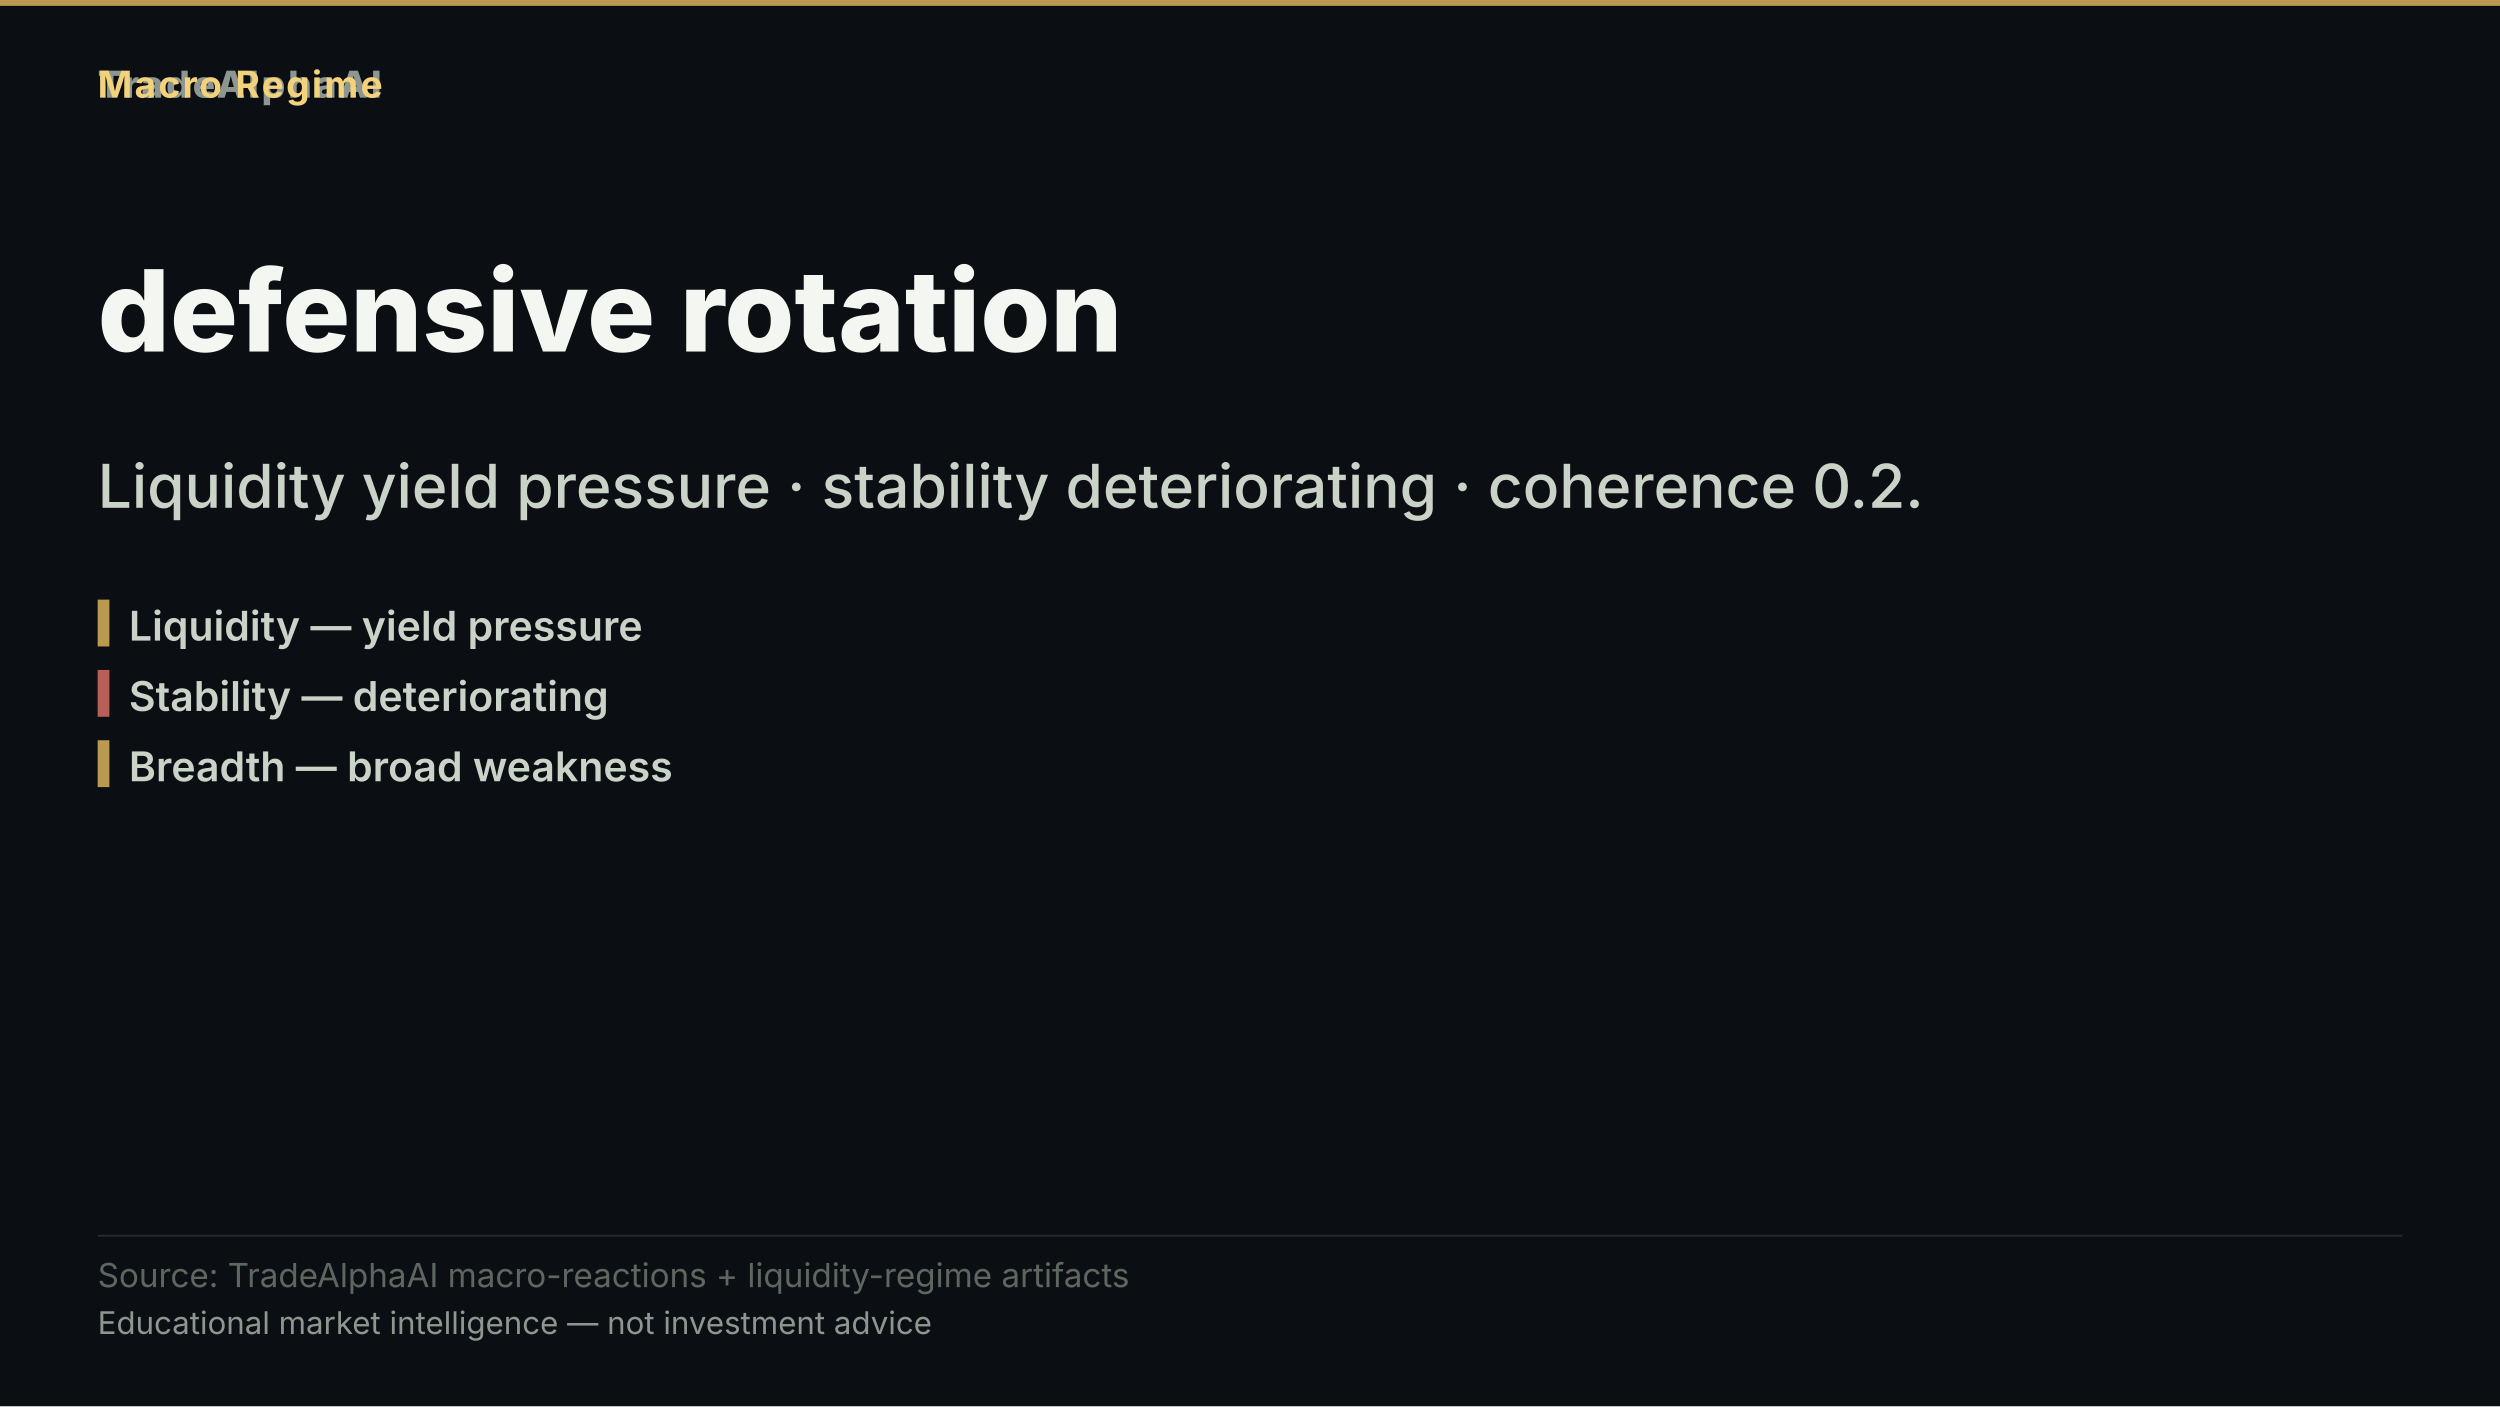
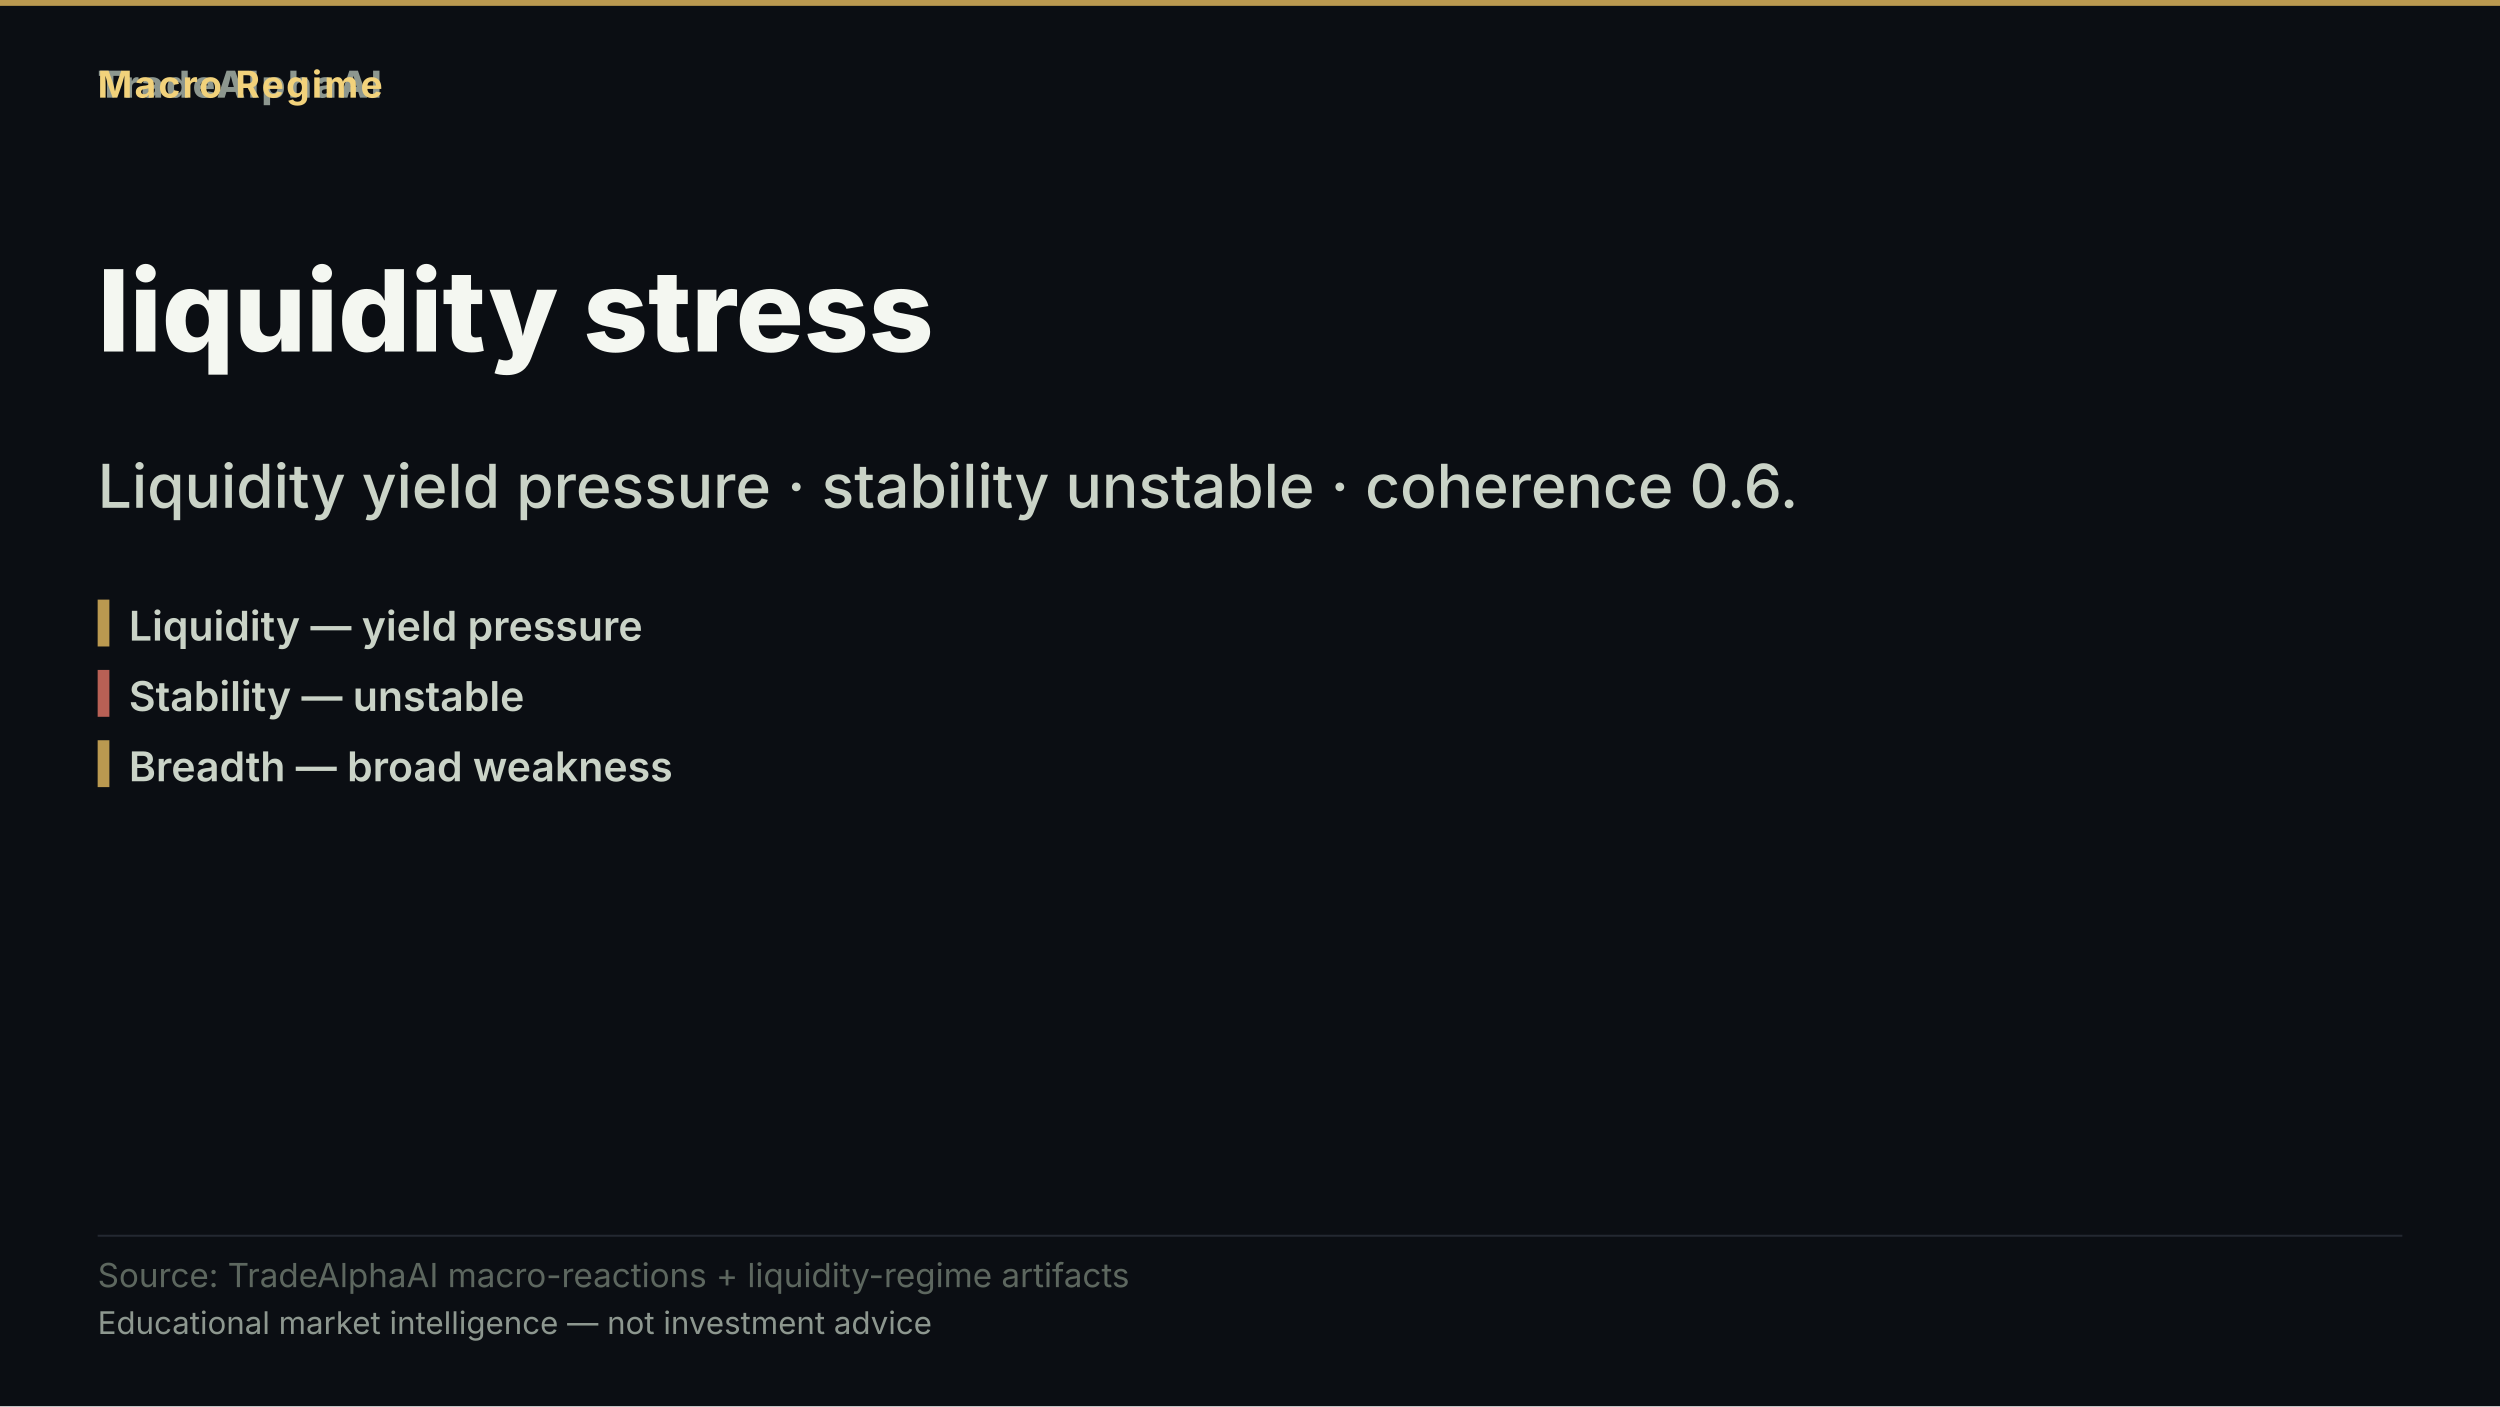
- <svg xmlns="http://www.w3.org/2000/svg" width="1280" height="720" viewBox="0 0 1280 720" role="img" aria-label="defensive rotation">
+ <svg xmlns="http://www.w3.org/2000/svg" width="1280" height="720" viewBox="0 0 1280 720" role="img" aria-label="liquidity stress">
  <rect width="1280" height="720" fill="#0b0e13" />
  <rect x="0" y="0" width="1280" height="3" fill="#d8b15a" opacity="0.85" />
  <text x="50" y="50" font-family="'Inter','Segoe UI','Helvetica Neue',Arial,sans-serif" font-size="19" font-weight="800" letter-spacing="1.5" fill="#8d978f" text-anchor="start">TradeAlphaAI</text>
  <text x="50" y="50" font-family="'Inter','Segoe UI','Helvetica Neue',Arial,sans-serif" font-size="19" font-weight="700" letter-spacing="1.2" fill="#f2d27b" text-anchor="start">Macro Regime</text>
-   <text x="50" y="180" font-family="'Inter','Segoe UI','Helvetica Neue',Arial,sans-serif" font-size="58" font-weight="800" fill="#f4f7f1" text-anchor="start">defensive rotation</text>
-   <text x="50" y="260" font-family="'Inter','Segoe UI','Helvetica Neue',Arial,sans-serif" font-size="31" font-weight="500" fill="#cad3c7" text-anchor="start">Liquidity yield pressure · stability deteriorating · coherence 0.2.</text>
+   <text x="50" y="180" font-family="'Inter','Segoe UI','Helvetica Neue',Arial,sans-serif" font-size="58" font-weight="800" fill="#f4f7f1" text-anchor="start">liquidity stress</text>
+   <text x="50" y="260" font-family="'Inter','Segoe UI','Helvetica Neue',Arial,sans-serif" font-size="31" font-weight="500" fill="#cad3c7" text-anchor="start">Liquidity yield pressure · stability unstable · coherence 0.6.</text>
  <rect x="50" y="307" width="6" height="24" fill="#d8b15a" opacity="0.85" />
  <text x="66" y="328" font-family="'Inter','Segoe UI','Helvetica Neue',Arial,sans-serif" font-size="21" font-weight="600" fill="#cad3c7" text-anchor="start">Liquidity — yield pressure</text>
  <rect x="50" y="343" width="6" height="24" fill="#d66e60" opacity="0.85" />
-   <text x="66" y="364" font-family="'Inter','Segoe UI','Helvetica Neue',Arial,sans-serif" font-size="21" font-weight="600" fill="#cad3c7" text-anchor="start">Stability — deteriorating</text>
+   <text x="66" y="364" font-family="'Inter','Segoe UI','Helvetica Neue',Arial,sans-serif" font-size="21" font-weight="600" fill="#cad3c7" text-anchor="start">Stability — unstable</text>
  <rect x="50" y="379" width="6" height="24" fill="#d8b15a" opacity="0.85" />
  <text x="66" y="400" font-family="'Inter','Segoe UI','Helvetica Neue',Arial,sans-serif" font-size="21" font-weight="600" fill="#cad3c7" text-anchor="start">Breadth — broad weakness</text>
  <rect x="50" y="632.2" width="1180" height="1" fill="rgba(148,163,184,0.18)" />
  <text x="50" y="659" font-family="'Inter','Segoe UI','Helvetica Neue',Arial,sans-serif" font-size="17" fill="#5d675f" text-anchor="start">Source: TradeAlphaAI macro-reactions + liquidity-regime artifacts</text>
  <text x="50" y="683" font-family="'Inter','Segoe UI','Helvetica Neue',Arial,sans-serif" font-size="16" fill="#8d978f" text-anchor="start">Educational market intelligence — not investment advice</text>
</svg>
